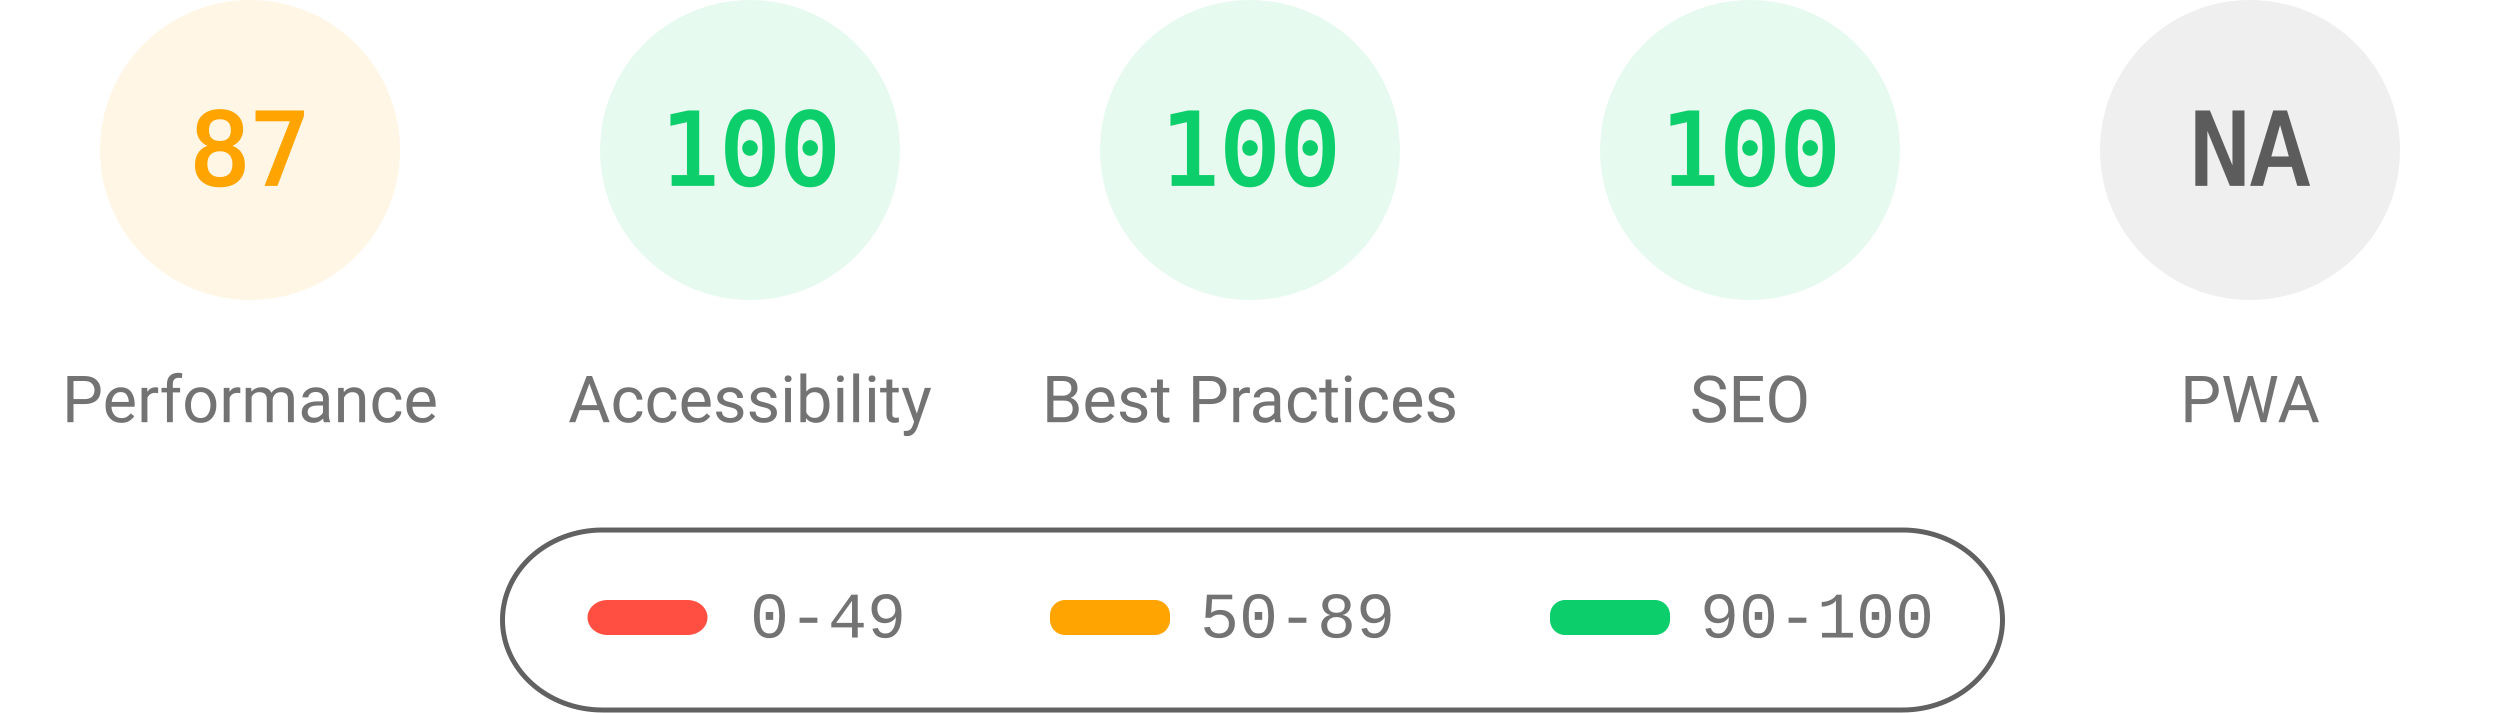
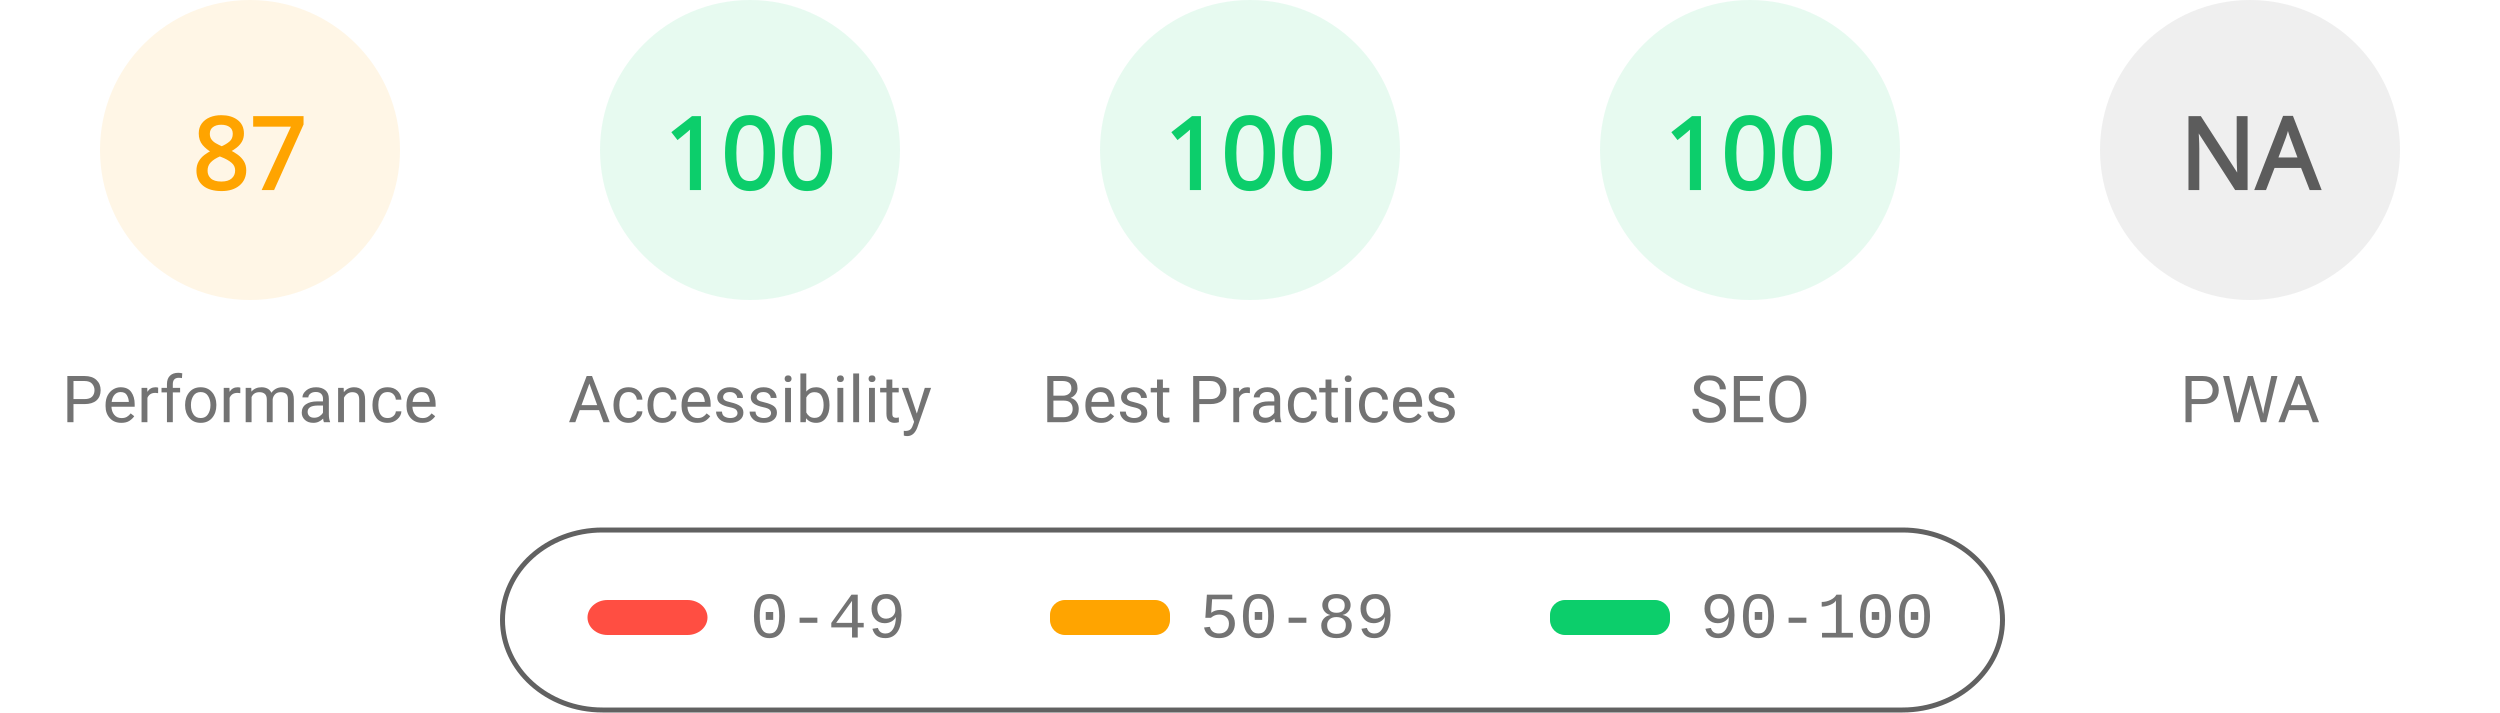
<svg xmlns="http://www.w3.org/2000/svg" fill="none" width="1000" height="285">
-   <style>.gauge-base{opacity:.1}.gauge-arc{fill:none;animation-delay:250ms;stroke-linecap:round;transform:rotate(-90deg);transform-origin:100px 60px;animation:load-gauge 1s ease forwards}.guage-text{font-size:40px;font-family:monospace;text-align:center}.guage-red{color:#ff4e42;fill:#ff4e42;stroke:#ff4e42}.guage-orange{color:#ffa400;fill:#ffa400;stroke:#ffa400}.guage-green{color:#0cce6b;fill:#0cce6b;stroke:#0cce6b}.guage-undefined{color:#5c5c5c;fill:#5c5c5c;stroke:#5c5c5c}.guage-title{color:#737373;fill:#737373;stroke:none;font-size:26px;line-height:26px;font-family:Roboto,Halvetica,Arial,sans-serif}@keyframes load-gauge{from{stroke-dasharray:0 352.858}}</style>
+   <style>.gauge-base{opacity:.1}.gauge-arc{fill:none;animation-delay:250ms;stroke-linecap:round;transform:rotate(-90deg);transform-origin:100px 60px;animation:load-gauge 1s ease forwards}.guage-text{font-size:40px;font-family:sans-serif;text-align:center}.guage-red{color:#ff4e42;fill:#ff4e42;stroke:#ff4e42}.guage-orange{color:#ffa400;fill:#ffa400;stroke:#ffa400}.guage-green{color:#0cce6b;fill:#0cce6b;stroke:#0cce6b}.guage-undefined{color:#5c5c5c;fill:#5c5c5c;stroke:#5c5c5c}.guage-title{color:#737373;fill:#737373;stroke:none;font-size:26px;line-height:26px;font-family:Roboto,Halvetica,Arial,sans-sans-serif}@keyframes load-gauge{from{stroke-dasharray:0 352.858}}</style>
  <svg class="guage-div guage-perf guage-orange" viewBox="0 0 200 200" width="200" height="200">
    <circle class="gauge-base" r="56" cx="100" cy="60" stroke-width="8" />
    <circle class="gauge-arc guage-arc-1" r="56" cx="100" cy="60" stroke-width="8" style="stroke-dasharray:306.116,351.858" />
    <text class="guage-text" x="100" y="60" alignment-baseline="central" dominant-baseline="central" text-anchor="middle">87</text>
    <text class="guage-title" x="100" y="160" alignment-baseline="central" dominant-baseline="central" text-anchor="middle">Performance</text>
  </svg>
  <svg class="guage-div guage-acc guage-green" viewBox="0 0 200 200" width="200" height="200" x="200">
    <circle class="gauge-base" r="56" cx="100" cy="60" stroke-width="8" />
    <circle class="gauge-arc guage-arc-2" r="56" cx="100" cy="60" stroke-width="8" style="stroke-dasharray:351.858,351.858" />
    <text class="guage-text" x="100" y="60" alignment-baseline="central" dominant-baseline="central" text-anchor="middle">100</text>
    <text class="guage-title" x="100" y="160" alignment-baseline="central" dominant-baseline="central" text-anchor="middle">Accessibility</text>
  </svg>
  <svg class="guage-div guage-best guage-green" viewBox="0 0 200 200" width="200" height="200" x="400">
    <circle class="gauge-base" r="56" cx="100" cy="60" stroke-width="8" />
    <circle class="gauge-arc guage-arc-3" r="56" cx="100" cy="60" stroke-width="8" style="stroke-dasharray:351.858,351.858" />
    <text class="guage-text" x="100" y="60" alignment-baseline="central" dominant-baseline="central" text-anchor="middle">100</text>
    <text class="guage-title" x="100" y="160" alignment-baseline="central" dominant-baseline="central" text-anchor="middle">Best Practices</text>
  </svg>
  <svg class="guage-div guage-seo guage-green" viewBox="0 0 200 200" width="200" height="200" x="600">
    <circle class="gauge-base" r="56" cx="100" cy="60" stroke-width="8" />
    <circle class="gauge-arc guage-arc-4" r="56" cx="100" cy="60" stroke-width="8" style="stroke-dasharray:351.858,351.858" />
    <text class="guage-text" x="100" y="60" alignment-baseline="central" dominant-baseline="central" text-anchor="middle">100</text>
    <text class="guage-title" x="100" y="160" alignment-baseline="central" dominant-baseline="central" text-anchor="middle">SEO</text>
  </svg>
  <svg class="guage-div guage-pwa guage-undefined" viewBox="0 0 200 200" width="200" height="200" x="800">
    <circle class="gauge-base" r="56" cx="100" cy="60" stroke-width="8" />
    <circle class="gauge-arc guage-arc-4" r="56" cx="100" cy="60" stroke-width="8" style="stroke-dasharray:351.858,351.858" />
    <text class="guage-text" x="100" y="60" alignment-baseline="central" dominant-baseline="central" text-anchor="middle">NA</text>
    <text class="guage-title" x="100" y="160" alignment-baseline="central" dominant-baseline="central" text-anchor="middle">PWA</text>
  </svg>
  <svg width="604" height="76" x="200" y="210">
    <path fill="none" id="canvas_background" d="M-1-1h604v80H-1z" />
    <rect fill-opacity="0" stroke="#616161" stroke-width="2" rx="40" id="svg_2" height="72" width="600" y="2" x="1" fill="#000" />
    <rect stroke="#000" rx="8" id="svg_3" height="14" width="48" y="30" x="35" stroke-opacity="null" stroke-width="0" fill="#ff4e42" />
    <rect stroke="#000" rx="6" id="svg_4" height="14" width="48" y="30" x="220" stroke-opacity="null" stroke-width="0" fill="#ffa400" />
    <rect stroke="#000" rx="6" id="svg_5" height="14" width="48" y="30" x="420" stroke-opacity="null" stroke-width="0" fill="#0cce6b" />
-     <text xml:space="preserve" text-anchor="start" font-family="'Courier New', Courier, monospace" font-size="26" id="svg_6" y="45" x="100" stroke-opacity="null" stroke-width="0" stroke="#000" fill="#737373">0-49</text>
-     <text xml:space="preserve" text-anchor="start" font-family="'Courier New', Courier, monospace" font-size="26" id="svg_7" y="45" x="280" stroke-opacity="null" stroke-width="0" stroke="#000" fill="#737373">50-89</text>
-     <text xml:space="preserve" text-anchor="start" font-family="'Courier New', Courier, monospace" font-size="26" id="svg_8" y="45" x="480" stroke-opacity="null" stroke-width="0" stroke="#000" fill="#737373">90-100</text>
+     <text xml:space="preserve" text-anchor="start" font-family="'Courier New', Courier, sans-serif" font-size="26" id="svg_6" y="45" x="100" stroke-opacity="null" stroke-width="0" stroke="#000" fill="#737373">0-49</text>
+     <text xml:space="preserve" text-anchor="start" font-family="'Courier New', Courier, sans-serif" font-size="26" id="svg_7" y="45" x="280" stroke-opacity="null" stroke-width="0" stroke="#000" fill="#737373">50-89</text>
+     <text xml:space="preserve" text-anchor="start" font-family="'Courier New', Courier, sans-serif" font-size="26" id="svg_8" y="45" x="480" stroke-opacity="null" stroke-width="0" stroke="#000" fill="#737373">90-100</text>
  </svg>
</svg>
